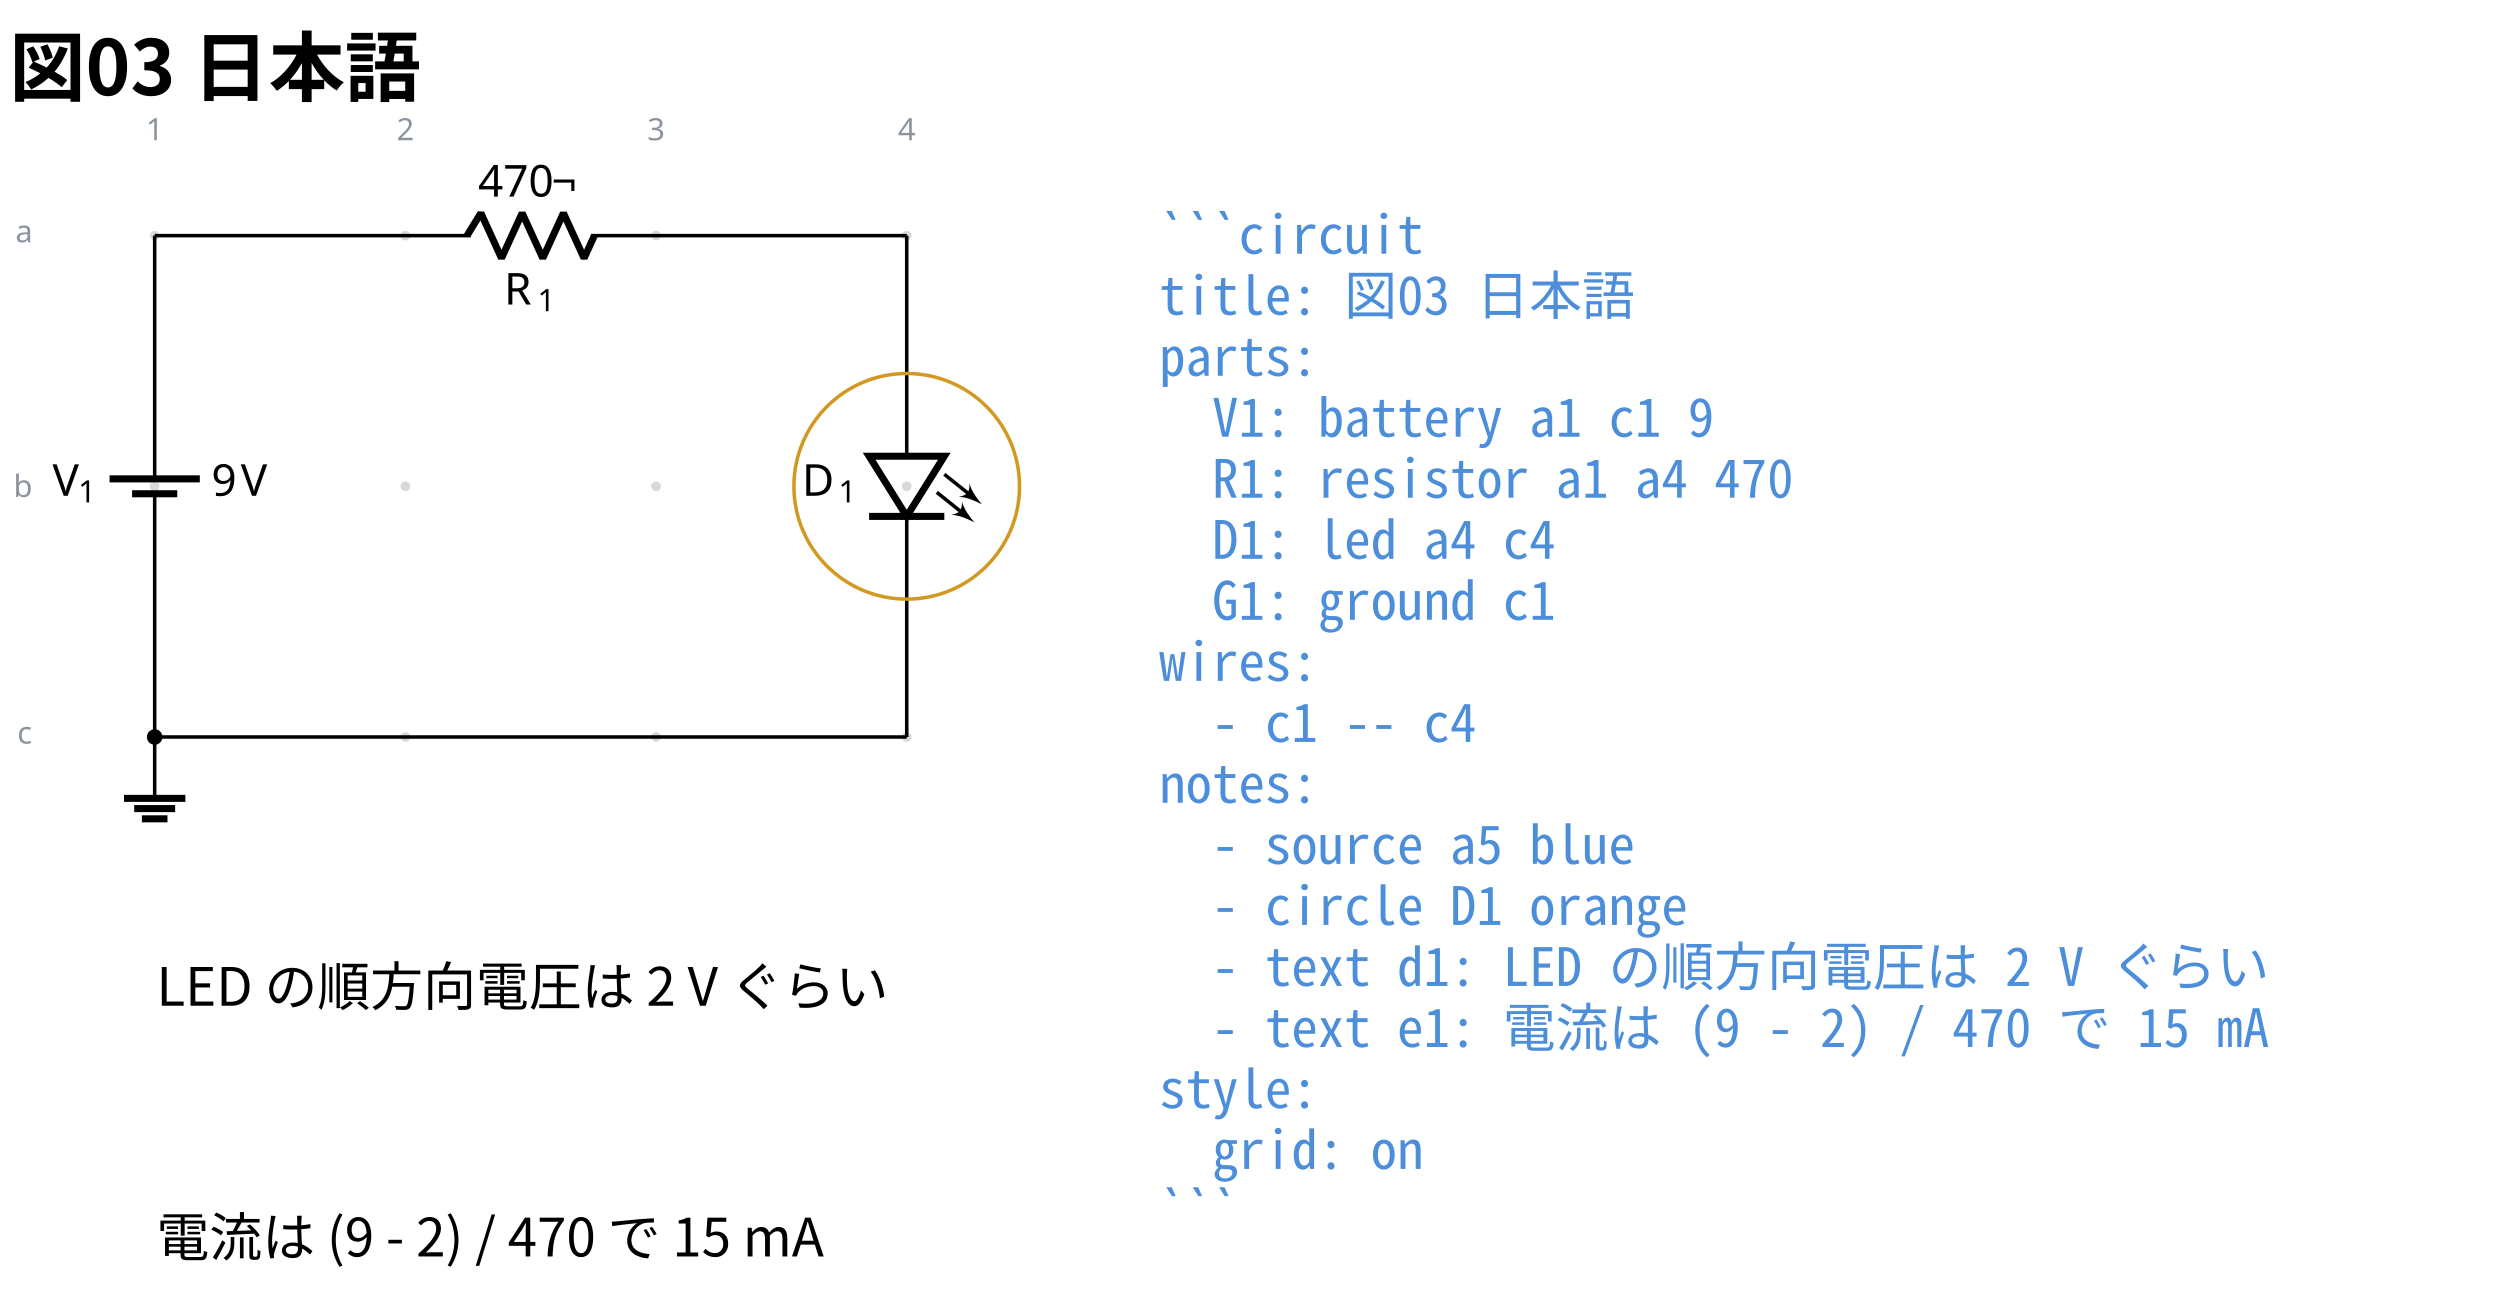
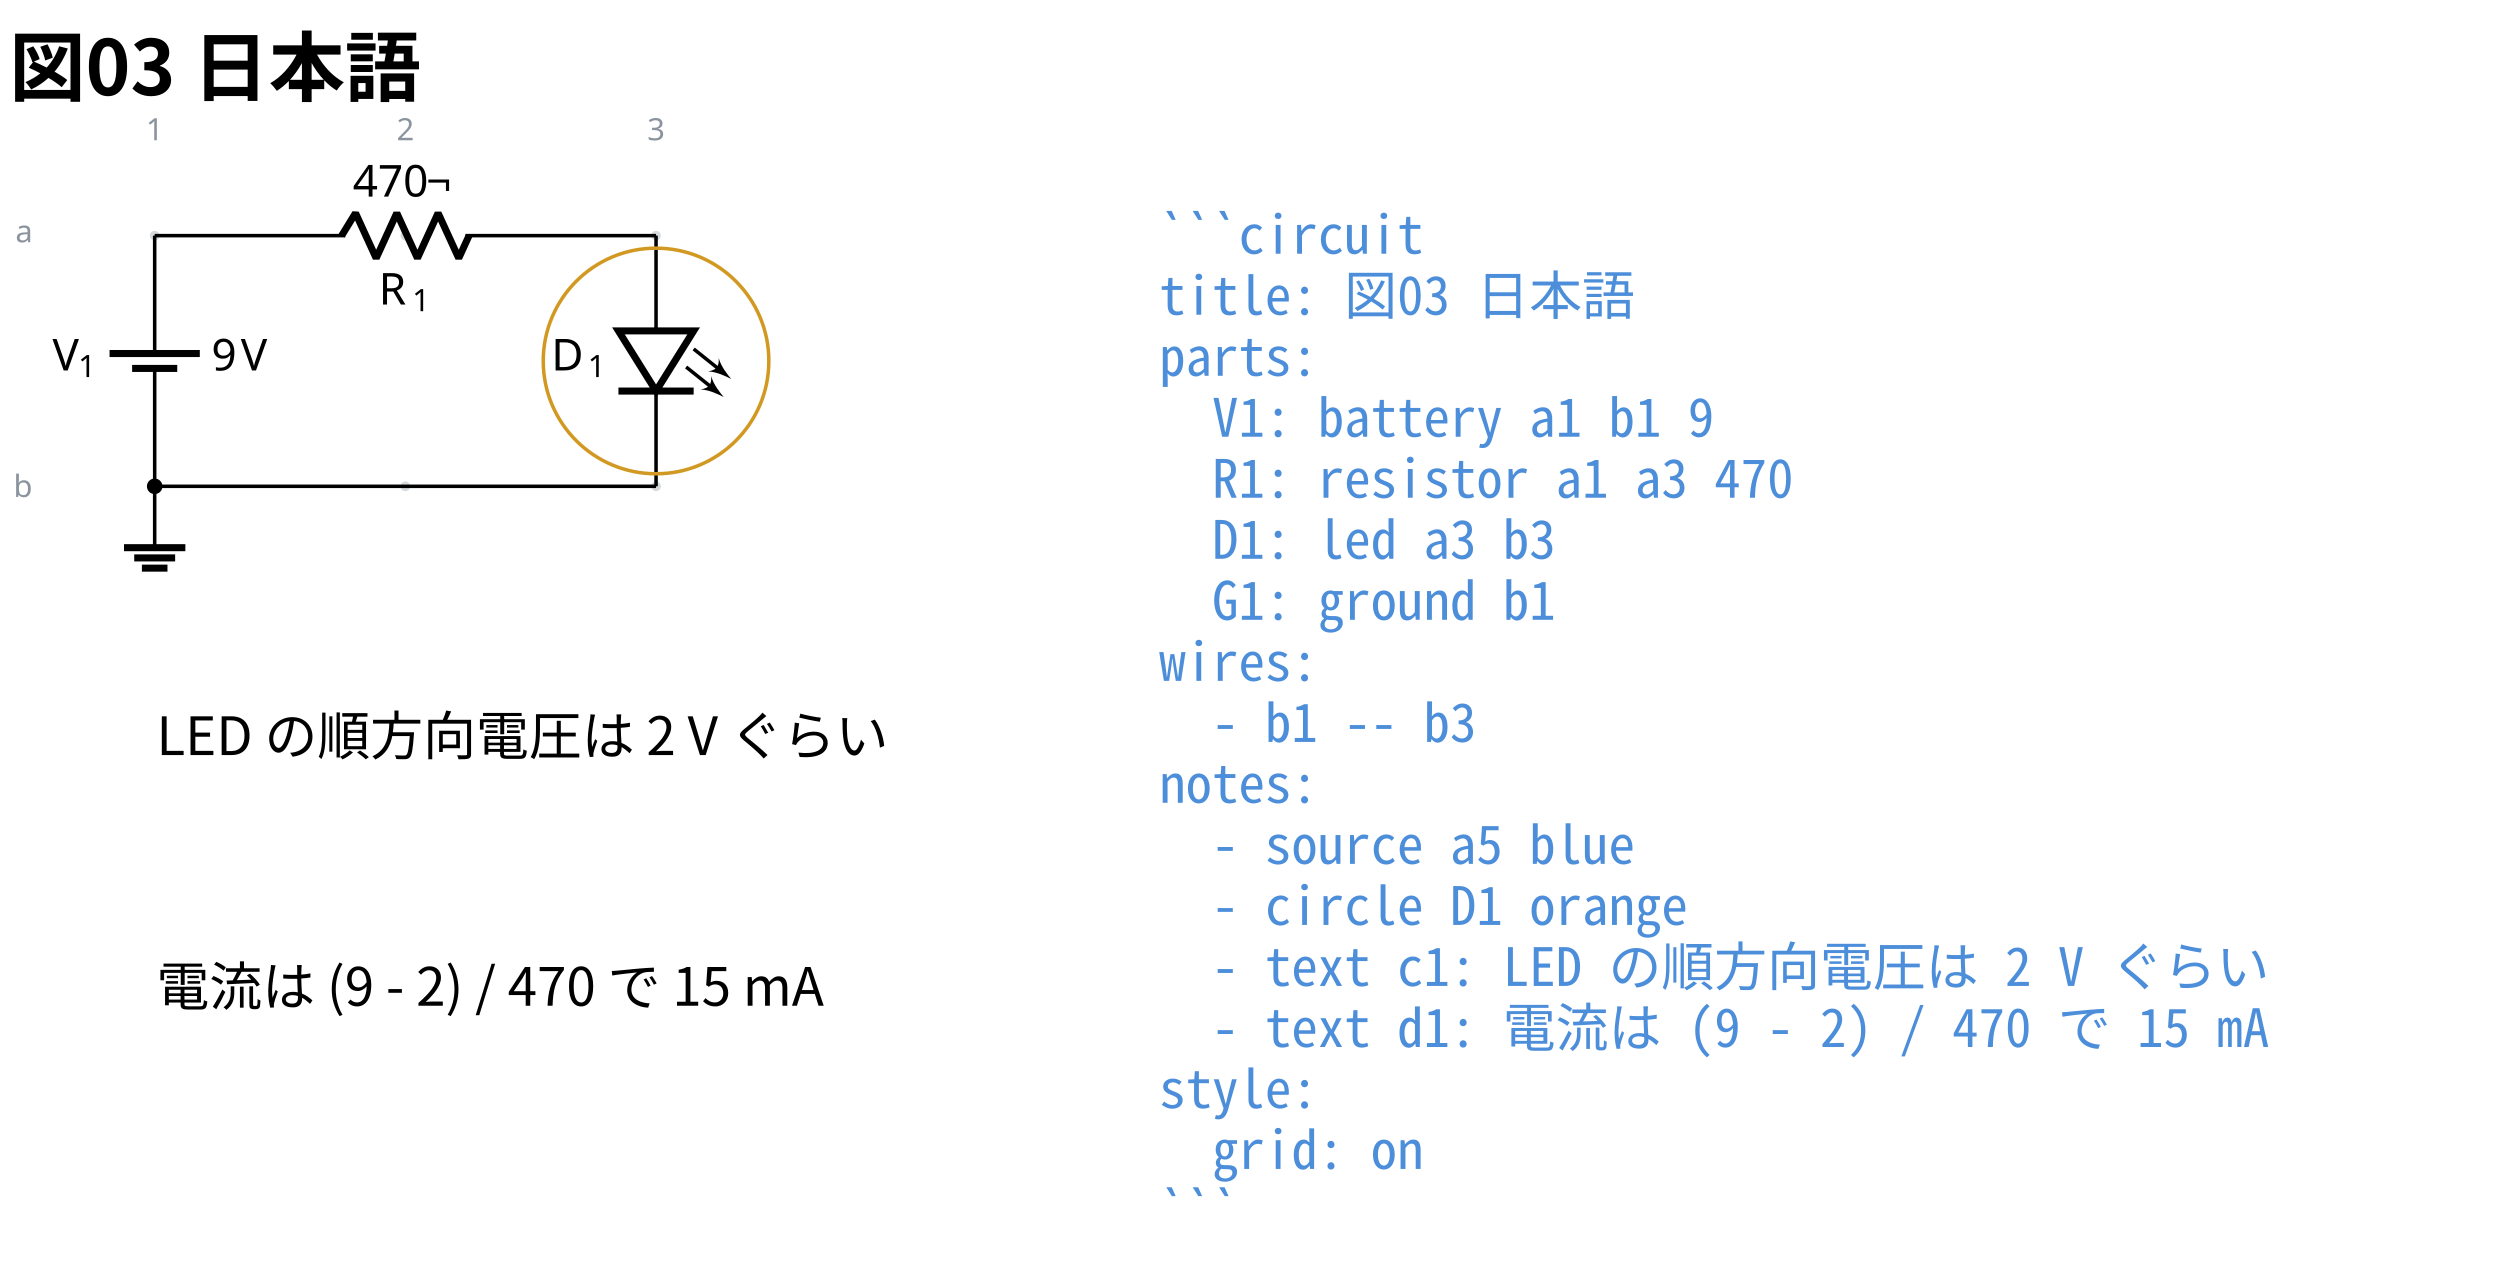
- <svg xmlns="http://www.w3.org/2000/svg" data-circuit-fence="0.1.0" fill="currentColor" width="756.675" height="397.671" viewBox="-72 -72 567.506 298.253">
+ <svg xmlns="http://www.w3.org/2000/svg" data-circuit-fence="0.1.0" fill="currentColor" width="756.675" height="389.666" viewBox="-72 -72 567.506 292.25">
  <g stroke="currentColor" stroke-miterlimit="10" stroke-width=".8">
-     <path fill="#8b949e" fill-opacity=".35" stroke="none" stroke-opacity=".35" d="M-35.787-18.511a1.1 1.1 0 1 0-2.2 0 1.1 1.1 0 0 0 2.2 0M-35.787 38.394a1.1 1.1 0 1 0-2.2 0 1.1 1.1 0 0 0 2.2 0M-35.787 95.3a1.1 1.1 0 1 0-2.2 0 1.1 1.1 0 0 0 2.2 0M21.118-18.511a1.1 1.1 0 1 0-2.2 0 1.1 1.1 0 0 0 2.2 0M21.118 38.394a1.1 1.1 0 1 0-2.2 0 1.1 1.1 0 0 0 2.2 0M21.118 95.3a1.1 1.1 0 1 0-2.2 0 1.1 1.1 0 0 0 2.2 0M78.024-18.511a1.1 1.1 0 1 0-2.2 0 1.1 1.1 0 0 0 2.2 0M78.024 38.394a1.1 1.1 0 1 0-2.2 0 1.1 1.1 0 0 0 2.2 0M78.024 95.3a1.1 1.1 0 1 0-2.2 0 1.1 1.1 0 0 0 2.2 0M134.93-18.511a1.1 1.1 0 1 0-2.2 0 1.1 1.1 0 0 0 2.2 0M134.93 38.394a1.1 1.1 0 1 0-2.2 0 1.1 1.1 0 0 0 2.2 0M134.93 95.3a1.1 1.1 0 1 0-2.2 0 1.1 1.1 0 0 0 2.2 0m-1.1 0" />
+     <path fill="#8b949e" fill-opacity=".35" stroke="none" stroke-opacity=".35" d="M-35.787-18.511a1.1 1.1 0 1 0-2.2 0 1.1 1.1 0 0 0 2.2 0M-35.787 38.394a1.1 1.1 0 1 0-2.2 0 1.1 1.1 0 0 0 2.2 0M21.118-18.511a1.1 1.1 0 1 0-2.2 0 1.1 1.1 0 0 0 2.2 0M21.118 38.394a1.1 1.1 0 1 0-2.2 0 1.1 1.1 0 0 0 2.2 0M78.024-18.511a1.1 1.1 0 1 0-2.2 0 1.1 1.1 0 0 0 2.2 0M78.024 38.394a1.1 1.1 0 1 0-2.2 0 1.1 1.1 0 0 0 2.2 0m-1.1 0" />
    <g fill="#8b949e" stroke="#8b949e">
      <text x="-36.887" y="-18.511" fill="#8b949e" stroke="none" font-family="cmr7" font-size="7" transform="translate(-1.993 -21.645)">1</text>
    </g>
    <g fill="#8b949e" stroke="#8b949e">
      <text x="-36.887" y="-18.511" fill="#8b949e" stroke="none" font-family="cmr7" font-size="7" transform="translate(54.912 -21.645)">2</text>
    </g>
    <g fill="#8b949e" stroke="#8b949e">
      <text x="-36.887" y="-18.511" fill="#8b949e" stroke="none" font-family="cmr7" font-size="7" transform="translate(111.818 -21.645)">3</text>
    </g>
    <g fill="#8b949e" stroke="#8b949e">
-       <text x="-36.887" y="-18.511" fill="#8b949e" stroke="none" font-family="cmr7" font-size="7" transform="translate(168.723 -21.645)">4</text>
-     </g>
-     <g fill="#8b949e" stroke="#8b949e">
      <text x="-36.887" y="-18.511" fill="#8b949e" stroke="none" font-family="cmr7" font-size="7" transform="translate(-31.62 1.507)">a</text>
    </g>
    <g fill="#8b949e" stroke="#8b949e">
      <text x="-36.887" y="-18.511" fill="#8b949e" stroke="none" font-family="cmr7" font-size="7" transform="translate(-32.05 59.336)">b</text>
    </g>
-     <g fill="#8b949e" stroke="#8b949e">
-       <text x="-36.887" y="-18.511" fill="#8b949e" stroke="none" font-family="cmr7" font-size="7" transform="translate(-31.189 115.318)">c</text>
-     </g>
-     <path fill="none" d="M-36.887-18.511v.4m0-.4v51.784m0 10.243V95.3m0-.4v.4M-36.887 40.084v3.432m0-6.812v-3.431" />
+     <path fill="none" d="M-36.887-18.511v.4m0-.4V4.82m0 10.243v23.331m0-.4v.4M-36.887 11.632v3.431m0-6.812V4.82" />
    <g stroke-width="1.6">
-       <path fill="none" d="M-31.766 40.084h-10.243m15.365-3.38H-47.13" />
+       <path fill="none" d="M-31.766 11.632h-10.243m15.365-3.38H-47.13" />
    </g>
    <g stroke="none">
-       <text x="-36.887" y="-18.511" font-family="cmmi10" font-size="10" transform="translate(-23.201 59.058)">V</text>
-       <text x="-31.054" y="-17.011" font-family="cmr7" font-size="7" transform="translate(-23.201 59.058)">1</text>
+       <text x="-36.887" y="-18.511" font-family="cmmi10" font-size="10" transform="translate(-23.201 30.606)">V</text>
+       <text x="-31.054" y="-17.011" font-family="cmr7" font-size="7" transform="translate(-23.201 30.606)">1</text>
    </g>
    <g stroke="none" font-family="cmr10" font-size="10">
-       <text x="-36.887" y="-18.511" transform="translate(12.882 59.058)">9</text>
-       <text x="-30.221" y="-18.511" transform="translate(12.882 59.058)">V</text>
+       <text x="-36.887" y="-18.511" transform="translate(12.882 30.606)">9</text>
+       <text x="-30.221" y="-18.511" transform="translate(12.882 30.606)">V</text>
    </g>
-     <path fill="none" d="M-36.887-18.511h.4m-.4 0h71.7m27.315 0h71.701m-.4 0h.4" />
+     <path fill="none" d="M-36.887-18.511h.4m-.4 0H6.36m27.315 0h43.248m-.4 0h.4" />
    <g stroke-linejoin="bevel" stroke-width="1.6">
-       <path fill="none" d="m34.014-18.511 3.143-5.122 4.685 10.243 4.686-10.243 4.686 10.243L55.9-23.633l4.685 10.243 2.343-5.121" />
+       <path fill="none" d="m5.561-18.511 3.143-5.122L13.39-13.39l4.685-10.243 4.686 10.243 4.686-10.243 4.686 10.243 2.343-5.121" />
    </g>
    <g stroke="none">
-       <text x="-36.887" y="-18.511" font-family="cmmi10" font-size="10" transform="translate(79.319 15.648)">R</text>
-       <text x="-29.294" y="-17.011" font-family="cmr7" font-size="7" transform="translate(79.319 15.648)">1</text>
+       <text x="-36.887" y="-18.511" font-family="cmmi10" font-size="10" transform="translate(50.866 15.648)">R</text>
+       <text x="-29.294" y="-17.011" font-family="cmr7" font-size="7" transform="translate(50.866 15.648)">1</text>
    </g>
    <g stroke="none" font-family="cmr10" font-size="10">
-       <text x="-36.887" y="-18.511" transform="translate(73.414 -8.863)">470</text>
-       <text x="-20.22" y="-18.511" transform="translate(73.414 -8.863)">¬</text>
+       <text x="-36.887" y="-18.511" transform="translate(44.961 -8.863)">470</text>
+       <text x="-20.22" y="-18.511" transform="translate(44.961 -8.863)">¬</text>
    </g>
-     <path fill="none" d="M133.83-18.511v.4m0-.4v50.077m0 13.657V95.3m0-.4v.4" />
+     <path fill="none" d="M76.924-18.511v.4m0-.4V3.113m0 13.657v21.624m0-.4v.4" />
    <g stroke-width="1.6">
-       <path fill="none" d="m133.83 45.223 8.535-13.657h-17.072ZM125.293 45.223h17.072" />
+       <path fill="none" d="M76.924 16.77 85.46 3.113H68.388ZM68.388 16.77H85.46" />
      <g stroke-width=".8">
-         <path fill="none" d="m142.365 35.663 6.1 4.88" />
-         <path stroke="none" d="M150.9 42.491c-.852-1.015-2.354-2.882-2.841-4.77.121 1.928-.528 2.74-2.436 3.045 1.948.06 4.1 1.116 5.278 1.725" />
-         <path fill="none" d="m140.658 39.76 6.1 4.88" />
-         <path stroke="none" d="M149.194 46.589c-.853-1.016-2.355-2.883-2.842-4.771.121 1.928-.528 2.74-2.436 3.045 1.948.06 4.1 1.117 5.278 1.726" />
+         <path fill="none" d="m85.46 7.21 6.1 4.88" />
+         <path stroke="none" d="M93.995 14.039c-.852-1.015-2.355-2.883-2.842-4.77.122 1.928-.528 2.74-2.436 3.044 1.949.061 4.1 1.117 5.278 1.726" />
+         <path fill="none" d="m83.752 11.307 6.1 4.88" />
+         <path stroke="none" d="M92.288 18.136c-.852-1.015-2.355-2.883-2.842-4.77.122 1.928-.528 2.74-2.436 3.044 1.949.061 4.1 1.117 5.278 1.726" />
      </g>
    </g>
    <g stroke="none">
-       <text x="-36.887" y="-18.511" font-family="cmmi10" font-size="10" transform="translate(146.947 59.058)">D</text>
-       <text x="-28.608" y="-17.011" font-family="cmr7" font-size="7" transform="translate(146.947 59.058)">1</text>
+       <text x="-36.887" y="-18.511" font-family="cmmi10" font-size="10" transform="translate(90.042 30.606)">D</text>
+       <text x="-28.608" y="-17.011" font-family="cmr7" font-size="7" transform="translate(90.042 30.606)">1</text>
    </g>
-     <path fill="none" d="M-36.887 95.3v13.93" />
-     <path fill="none" stroke-width="1.6" d="M-43.852 109.23h13.93m-11.609 2.322h9.287m-7.545 2.322h5.804" />
-     <path fill="none" d="M-36.887 95.3h170.716" />
-     <path d="M-35.522 95.3a1.365 1.365 0 1 0-2.73 0 1.365 1.365 0 0 0 2.73 0Zm-1.365 0" />
+     <path fill="none" d="M-36.887 38.394v13.93" />
+     <path fill="none" stroke-width="1.6" d="M-43.852 52.325h13.93m-11.609 2.321h9.287m-7.545 2.322h5.804" />
+     <path fill="none" d="M-36.887 38.394h113.81" />
+     <path d="M-35.522 38.394a1.365 1.365 0 1 0-2.73 0 1.365 1.365 0 0 0 2.73 0Zm-1.365 0" />
    <g>
      <text x="-36.887" y="-18.511" fill="#4c8eda" stroke="none" font-family="'Noto Sans Mono CJK JP',ui-monospace,'SFMono-Regular',Consolas,'Liberation Mono',monospace" font-size="12" transform="translate(228.022 4.1)" xml:space="preserve">```circuit</text>
    </g>
    <g>
      <text x="-36.887" y="-18.511" fill="#4c8eda" stroke="none" font-family="'Noto Sans Mono CJK JP',ui-monospace,'SFMono-Regular',Consolas,'Liberation Mono',monospace" font-size="12" transform="translate(228.022 17.956)" xml:space="preserve">title: 図03 日本語</text>
    </g>
    <g>
      <text x="-36.887" y="-18.511" fill="#4c8eda" stroke="none" font-family="'Noto Sans Mono CJK JP',ui-monospace,'SFMono-Regular',Consolas,'Liberation Mono',monospace" font-size="12" transform="translate(228.022 31.813)" xml:space="preserve">parts:</text>
    </g>
    <g>
-       <text x="-36.887" y="-18.511" fill="#4c8eda" stroke="none" font-family="'Noto Sans Mono CJK JP',ui-monospace,'SFMono-Regular',Consolas,'Liberation Mono',monospace" font-size="12" transform="translate(228.022 45.641)" xml:space="preserve">  V1: battery a1 c1 9</text>
+       <text x="-36.887" y="-18.511" fill="#4c8eda" stroke="none" font-family="'Noto Sans Mono CJK JP',ui-monospace,'SFMono-Regular',Consolas,'Liberation Mono',monospace" font-size="12" transform="translate(228.022 45.641)" xml:space="preserve">  V1: battery a1 b1 9</text>
    </g>
    <g>
-       <text x="-36.887" y="-18.511" fill="#4c8eda" stroke="none" font-family="'Noto Sans Mono CJK JP',ui-monospace,'SFMono-Regular',Consolas,'Liberation Mono',monospace" font-size="12" transform="translate(228.022 59.498)" xml:space="preserve">  R1: resistor a1 a4 470</text>
+       <text x="-36.887" y="-18.511" fill="#4c8eda" stroke="none" font-family="'Noto Sans Mono CJK JP',ui-monospace,'SFMono-Regular',Consolas,'Liberation Mono',monospace" font-size="12" transform="translate(228.022 59.498)" xml:space="preserve">  R1: resistor a1 a3 470</text>
    </g>
    <g>
-       <text x="-36.887" y="-18.511" fill="#4c8eda" stroke="none" font-family="'Noto Sans Mono CJK JP',ui-monospace,'SFMono-Regular',Consolas,'Liberation Mono',monospace" font-size="12" transform="translate(228.022 73.354)" xml:space="preserve">  D1: led a4 c4</text>
+       <text x="-36.887" y="-18.511" fill="#4c8eda" stroke="none" font-family="'Noto Sans Mono CJK JP',ui-monospace,'SFMono-Regular',Consolas,'Liberation Mono',monospace" font-size="12" transform="translate(228.022 73.354)" xml:space="preserve">  D1: led a3 b3</text>
    </g>
    <g>
-       <text x="-36.887" y="-18.511" fill="#4c8eda" stroke="none" font-family="'Noto Sans Mono CJK JP',ui-monospace,'SFMono-Regular',Consolas,'Liberation Mono',monospace" font-size="12" transform="translate(228.022 87.21)" xml:space="preserve">  G1: ground c1</text>
+       <text x="-36.887" y="-18.511" fill="#4c8eda" stroke="none" font-family="'Noto Sans Mono CJK JP',ui-monospace,'SFMono-Regular',Consolas,'Liberation Mono',monospace" font-size="12" transform="translate(228.022 87.21)" xml:space="preserve">  G1: ground b1</text>
    </g>
    <g>
      <text x="-36.887" y="-18.511" fill="#4c8eda" stroke="none" font-family="'Noto Sans Mono CJK JP',ui-monospace,'SFMono-Regular',Consolas,'Liberation Mono',monospace" font-size="12" transform="translate(228.022 101.067)" xml:space="preserve">wires:</text>
    </g>
    <g>
-       <text x="-36.887" y="-18.511" fill="#4c8eda" stroke="none" font-family="'Noto Sans Mono CJK JP',ui-monospace,'SFMono-Regular',Consolas,'Liberation Mono',monospace" font-size="12" transform="translate(228.022 114.924)" xml:space="preserve">  - c1 -- c4</text>
+       <text x="-36.887" y="-18.511" fill="#4c8eda" stroke="none" font-family="'Noto Sans Mono CJK JP',ui-monospace,'SFMono-Regular',Consolas,'Liberation Mono',monospace" font-size="12" transform="translate(228.022 114.924)" xml:space="preserve">  - b1 -- b3</text>
    </g>
    <g>
      <text x="-36.887" y="-18.511" fill="#4c8eda" stroke="none" font-family="'Noto Sans Mono CJK JP',ui-monospace,'SFMono-Regular',Consolas,'Liberation Mono',monospace" font-size="12" transform="translate(228.022 128.751)" xml:space="preserve">notes:</text>
    </g>
    <g>
      <text x="-36.887" y="-18.511" fill="#4c8eda" stroke="none" font-family="'Noto Sans Mono CJK JP',ui-monospace,'SFMono-Regular',Consolas,'Liberation Mono',monospace" font-size="12" transform="translate(228.022 142.608)" xml:space="preserve">  - source a5 blue</text>
    </g>
    <g>
      <text x="-36.887" y="-18.511" fill="#4c8eda" stroke="none" font-family="'Noto Sans Mono CJK JP',ui-monospace,'SFMono-Regular',Consolas,'Liberation Mono',monospace" font-size="12" transform="translate(228.022 156.464)" xml:space="preserve">  - circle D1 orange</text>
    </g>
    <g>
-       <text x="-36.887" y="-18.511" fill="#4c8eda" stroke="none" font-family="'Noto Sans Mono CJK JP',ui-monospace,'SFMono-Regular',Consolas,'Liberation Mono',monospace" font-size="12" transform="translate(228.022 170.32)" xml:space="preserve">  - text d1: LED の順方向電圧は 2 V ぐらい</text>
+       <text x="-36.887" y="-18.511" fill="#4c8eda" stroke="none" font-family="'Noto Sans Mono CJK JP',ui-monospace,'SFMono-Regular',Consolas,'Liberation Mono',monospace" font-size="12" transform="translate(228.022 170.32)" xml:space="preserve">  - text c1: LED の順方向電圧は 2 V ぐらい</text>
    </g>
    <g>
-       <text x="-36.887" y="-18.511" fill="#4c8eda" stroke="none" font-family="'Noto Sans Mono CJK JP',ui-monospace,'SFMono-Regular',Consolas,'Liberation Mono',monospace" font-size="12" transform="translate(228.022 184.177)" xml:space="preserve">  - text e1: 電流は (9 - 2) / 470 で 15 mA</text>
+       <text x="-36.887" y="-18.511" fill="#4c8eda" stroke="none" font-family="'Noto Sans Mono CJK JP',ui-monospace,'SFMono-Regular',Consolas,'Liberation Mono',monospace" font-size="12" transform="translate(228.022 184.177)" xml:space="preserve">  - text d1: 電流は (9 - 2) / 470 で 15 mA</text>
    </g>
    <g>
      <text x="-36.887" y="-18.511" fill="#4c8eda" stroke="none" font-family="'Noto Sans Mono CJK JP',ui-monospace,'SFMono-Regular',Consolas,'Liberation Mono',monospace" font-size="12" transform="translate(228.022 198.034)" xml:space="preserve">style:</text>
    </g>
    <g>
      <text x="-36.887" y="-18.511" fill="#4c8eda" stroke="none" font-family="'Noto Sans Mono CJK JP',ui-monospace,'SFMono-Regular',Consolas,'Liberation Mono',monospace" font-size="12" transform="translate(228.022 211.862)" xml:space="preserve">  grid: on</text>
    </g>
    <g>
      <text x="-36.887" y="-18.511" fill="#4c8eda" stroke="none" font-family="'Noto Sans Mono CJK JP',ui-monospace,'SFMono-Regular',Consolas,'Liberation Mono',monospace" font-size="12" transform="translate(228.022 225.718)" xml:space="preserve">```</text>
    </g>
-     <path fill="none" stroke="#d29922" d="M159.437 38.394c0-14.142-11.465-25.607-25.608-25.607-14.142 0-25.607 11.465-25.607 25.607 0 14.143 11.465 25.608 25.607 25.608 14.143 0 25.608-11.465 25.608-25.608Zm-25.608 0" />
+     <path fill="none" stroke="#d29922" d="M102.531 9.942c0-14.143-11.465-25.608-25.607-25.608-14.143 0-25.607 11.465-25.607 25.608 0 14.142 11.464 25.607 25.607 25.607S102.53 24.084 102.53 9.942Zm-25.607 0" />
    <g>
-       <text x="-36.887" y="-18.511" fill="currentColor" stroke="none" font-family="'Noto Sans CJK JP','Noto Sans JP','Hiragino Sans','Yu Gothic',sans-serif" font-size="12" transform="translate(.4 174.816)">LED の順方向電圧は 2 V ぐらい</text>
+       <text x="-36.887" y="-18.511" fill="currentColor" stroke="none" font-family="'Noto Sans CJK JP','Noto Sans JP','Hiragino Sans','Yu Gothic',sans-serif" font-size="12" transform="translate(.4 117.911)">LED の順方向電圧は 2 V ぐらい</text>
    </g>
    <g>
-       <text x="-36.887" y="-18.511" fill="currentColor" stroke="none" font-family="'Noto Sans CJK JP','Noto Sans JP','Hiragino Sans','Yu Gothic',sans-serif" font-size="12" transform="translate(.4 231.722)">電流は (9 - 2) / 470 で 15 mA</text>
+       <text x="-36.887" y="-18.511" fill="currentColor" stroke="none" font-family="'Noto Sans CJK JP','Noto Sans JP','Hiragino Sans','Yu Gothic',sans-serif" font-size="12" transform="translate(.4 174.816)">電流は (9 - 2) / 470 で 15 mA</text>
    </g>
    <g>
      <text x="-36.887" y="-18.511" fill="currentColor" stroke="none" font-family="'Noto Sans CJK JP','Noto Sans JP','Hiragino Sans','Yu Gothic',sans-serif" font-size="17.28" transform="translate(-32.983 -31.889)" font-weight="bold">図03 日本語</text>
    </g>
  </g>
</svg>
